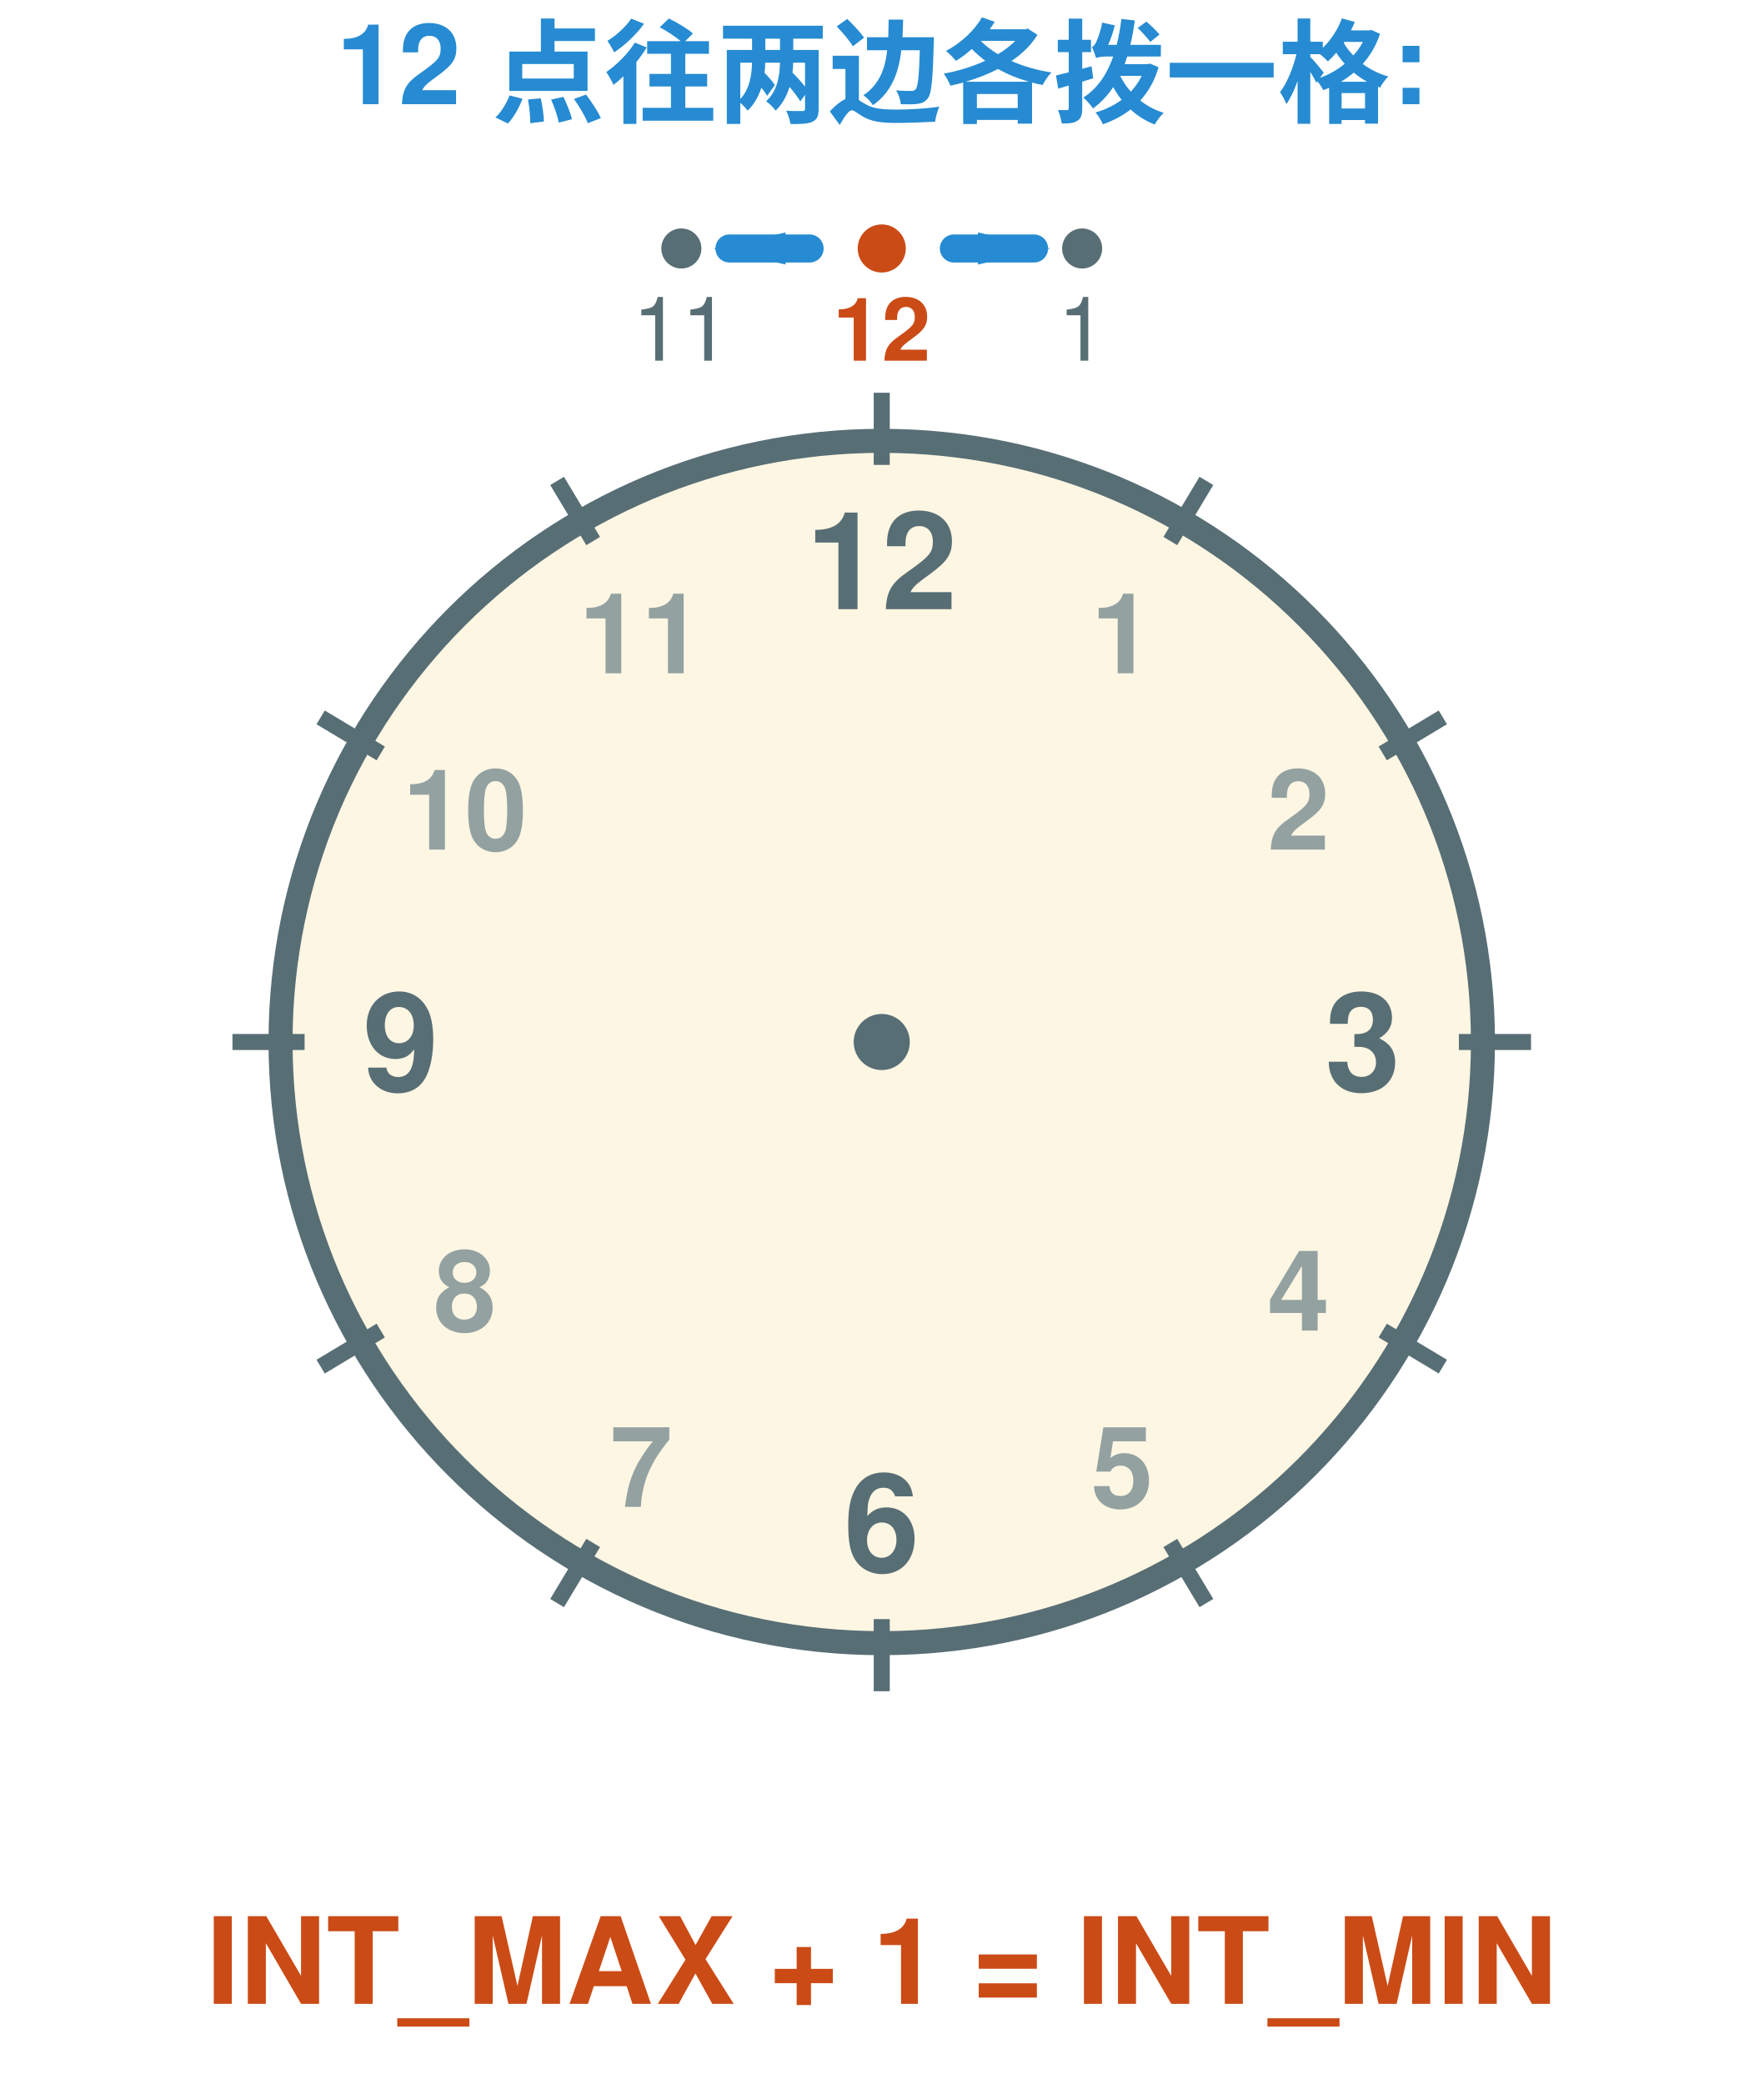
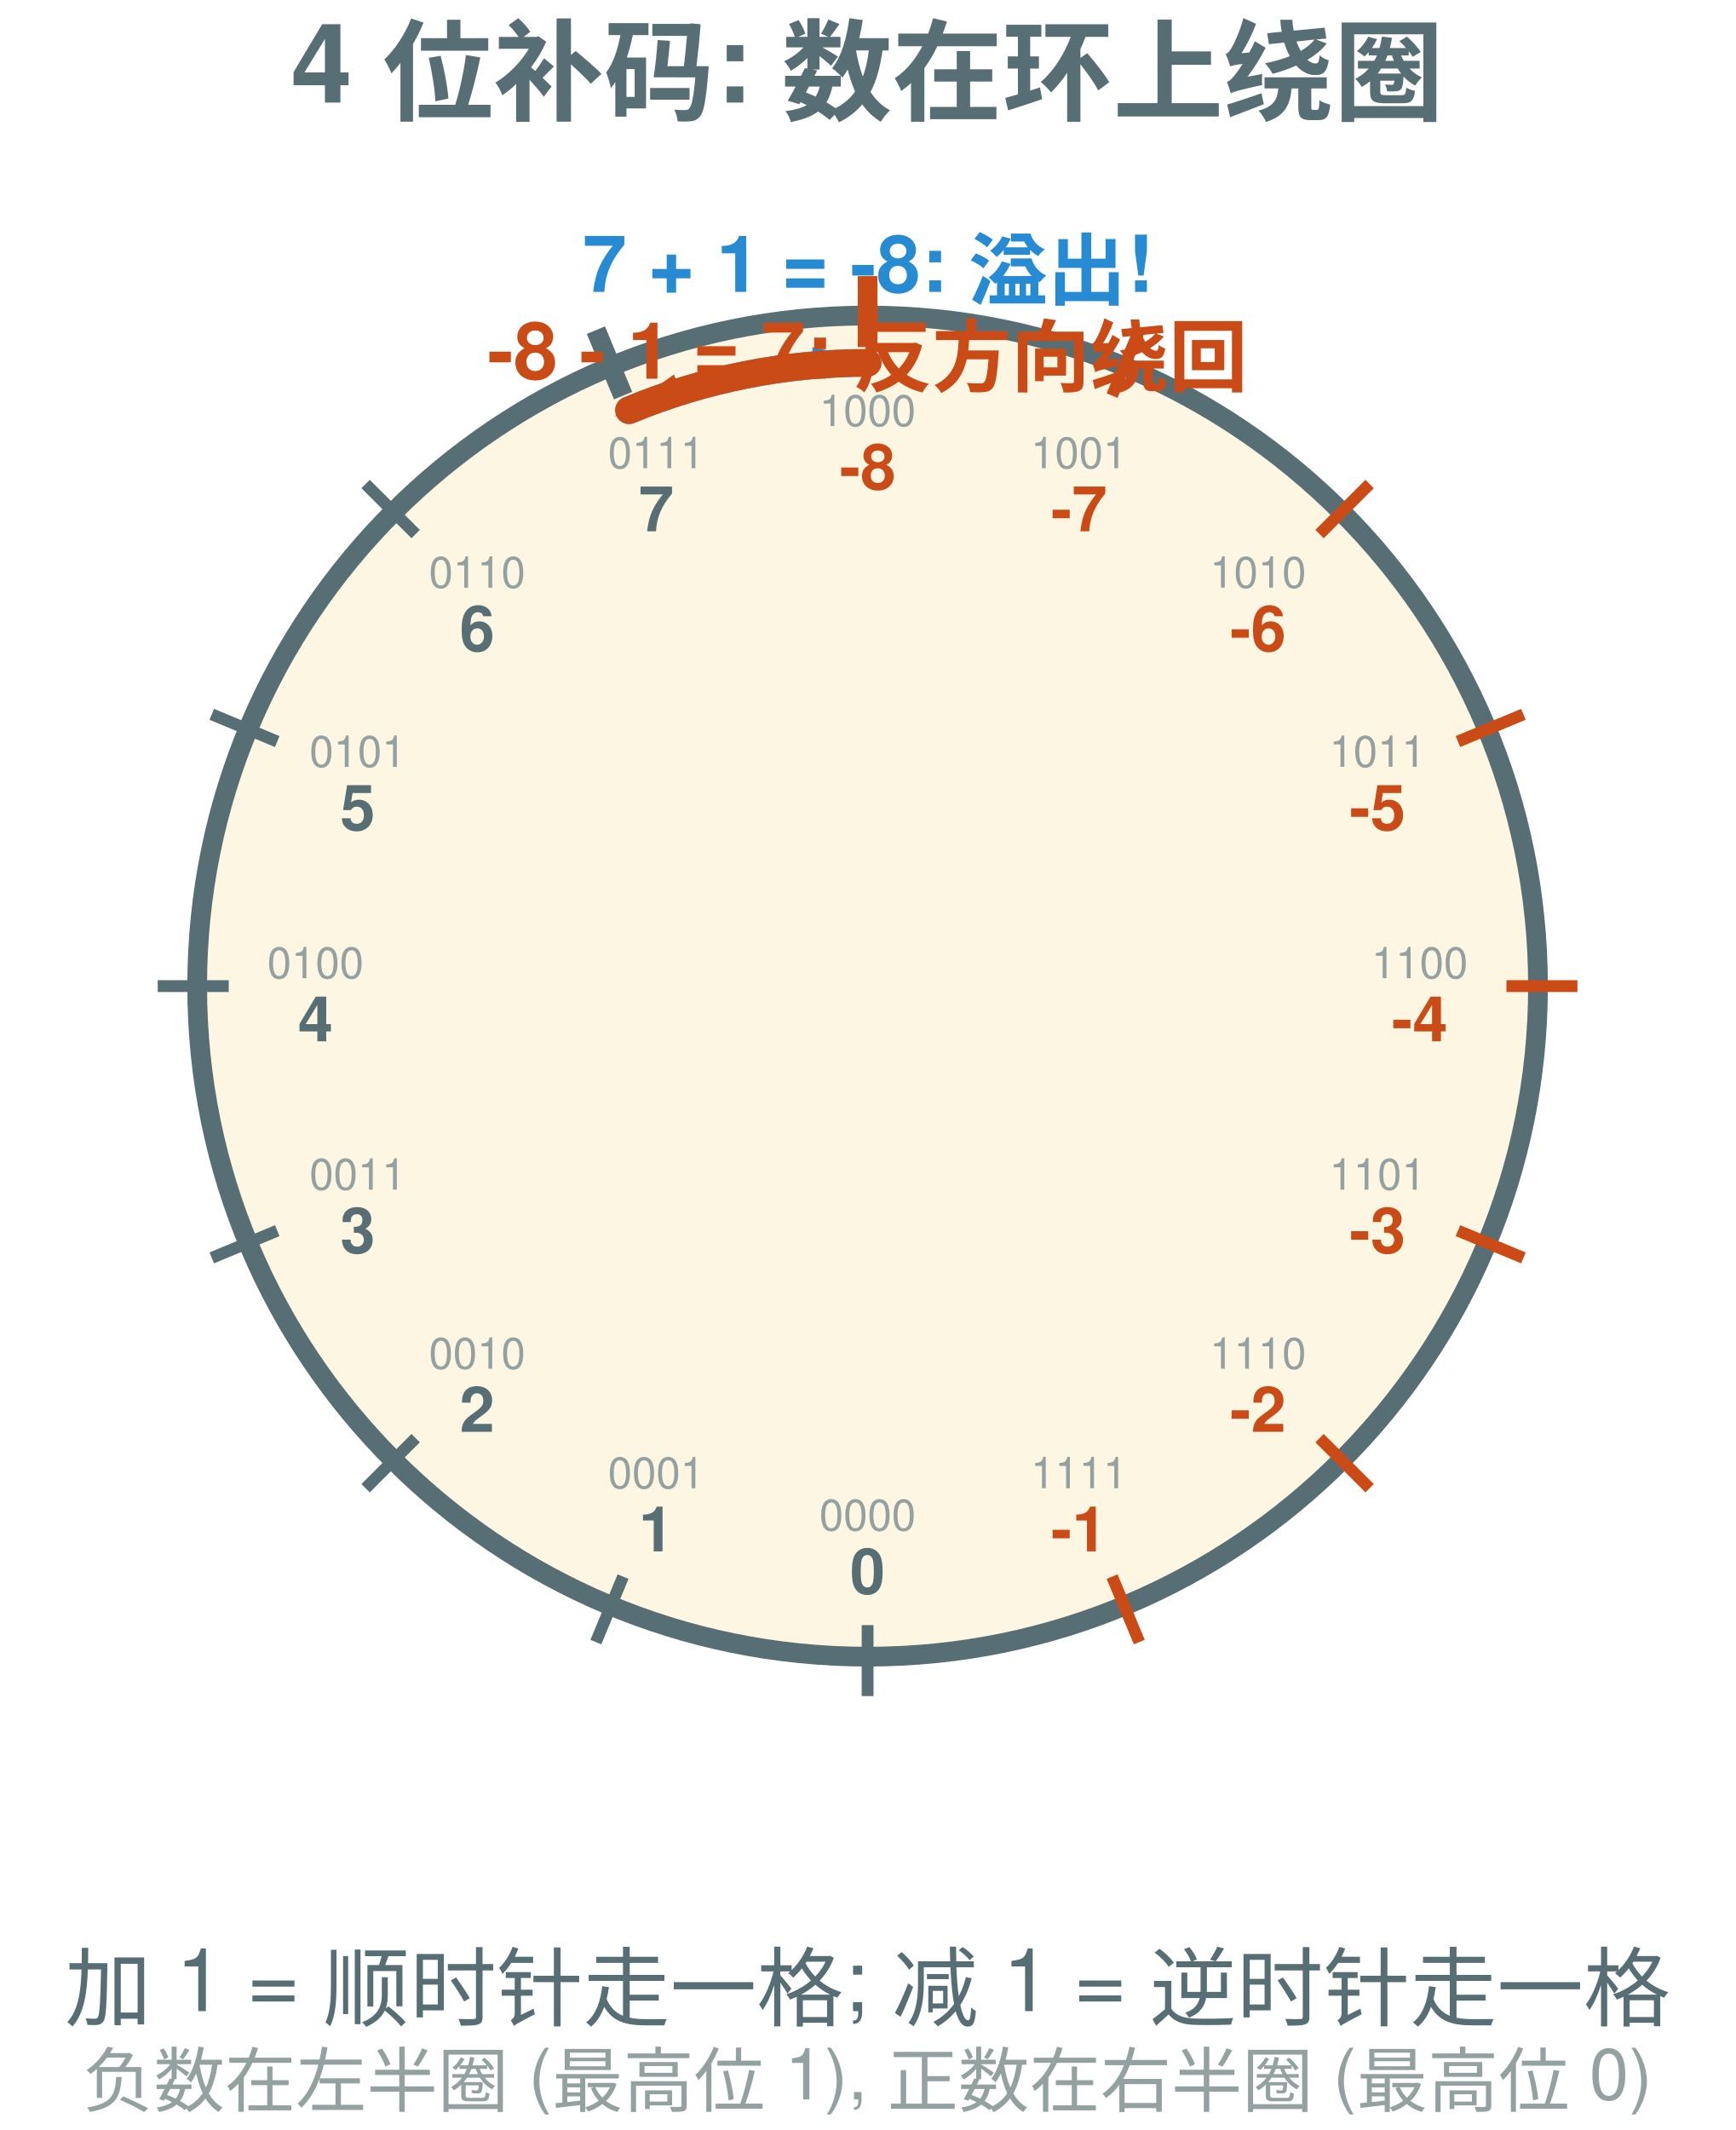
- <svg xmlns="http://www.w3.org/2000/svg" viewBox="0 0 440 520" font-family="Helvetica, Arial, sans-serif">
-   <text x="220" y="26" fill="#268bd2" font-size="28" text-anchor="middle" font-weight="bold">12 点往两边各拨一格:</text>
-   <circle cx="170" cy="62" r="5" fill="#586e75" />
-   <circle cx="220" cy="62" r="6" fill="#cb4b16" />
-   <circle cx="270" cy="62" r="5" fill="#586e75" />
-   <text x="170" y="90" fill="#586e75" font-size="22" text-anchor="middle">11</text>
-   <text x="220" y="90" fill="#cb4b16" font-size="22" text-anchor="middle" font-weight="bold">12</text>
-   <text x="270" y="90" fill="#586e75" font-size="22" text-anchor="middle">1</text>
+ <svg xmlns="http://www.w3.org/2000/svg" viewBox="0 0 440 540" font-family="Helvetica, Arial, sans-serif">
+   <text x="220" y="26" fill="#586e75" font-size="28" text-anchor="middle" font-weight="bold">4 位补码: 数在环上绕圈</text>
+   <circle cx="220" cy="250" r="170" fill="#fdf6e3" stroke="#586e75" stroke-width="5" />
+   <g>
+     <line x1="220.0" y1="412.0" x2="220.0" y2="430.0" stroke="#586e75" stroke-width="3" />
+     <line x1="158.0" y1="399.7" x2="151.1" y2="416.3" stroke="#586e75" stroke-width="3" />
+     <line x1="105.4" y1="364.6" x2="92.7" y2="377.3" stroke="#586e75" stroke-width="3" />
+     <line x1="70.3" y1="312.0" x2="53.7" y2="318.9" stroke="#586e75" stroke-width="3" />
+     <line x1="58.0" y1="250.0" x2="40.0" y2="250.0" stroke="#586e75" stroke-width="3" />
+     <line x1="70.3" y1="188.0" x2="53.7" y2="181.1" stroke="#586e75" stroke-width="3" />
+     <line x1="105.4" y1="135.4" x2="92.7" y2="122.7" stroke="#586e75" stroke-width="3" />
+     <line x1="158.0" y1="100.3" x2="151.1" y2="83.7" stroke="#586e75" stroke-width="5" />
+     <line x1="220.0" y1="88.0" x2="220.0" y2="70.0" stroke="#cb4b16" stroke-width="5" />
+     <line x1="282.0" y1="100.3" x2="288.9" y2="83.7" stroke="#cb4b16" stroke-width="3" />
+     <line x1="334.6" y1="135.4" x2="347.3" y2="122.7" stroke="#cb4b16" stroke-width="3" />
+     <line x1="369.7" y1="188.0" x2="386.3" y2="181.1" stroke="#cb4b16" stroke-width="3" />
+     <line x1="382.0" y1="250.0" x2="400.0" y2="250.0" stroke="#cb4b16" stroke-width="3" />
+     <line x1="369.7" y1="312.0" x2="386.3" y2="318.9" stroke="#cb4b16" stroke-width="3" />
+     <line x1="334.6" y1="364.6" x2="347.3" y2="377.3" stroke="#cb4b16" stroke-width="3" />
+     <line x1="282.0" y1="399.7" x2="288.9" y2="416.3" stroke="#cb4b16" stroke-width="3" />
+   </g>
+   <g>
+     <text x="220.0" y="404.0" fill="#586e75" font-size="16" text-anchor="middle" font-weight="bold">0</text>
+     <text x="166.4" y="393.3" fill="#586e75" font-size="16" text-anchor="middle" font-weight="bold">1</text>
+     <text x="121.0" y="363.0" fill="#586e75" font-size="16" text-anchor="middle" font-weight="bold">2</text>
+     <text x="90.7" y="317.6" fill="#586e75" font-size="16" text-anchor="middle" font-weight="bold">3</text>
+     <text x="80.0" y="264.0" fill="#586e75" font-size="16" text-anchor="middle" font-weight="bold">4</text>
+     <text x="90.7" y="210.4" fill="#586e75" font-size="16" text-anchor="middle" font-weight="bold">5</text>
+     <text x="121.0" y="165.0" fill="#586e75" font-size="16" text-anchor="middle" font-weight="bold">6</text>
+     <text x="166.4" y="134.7" fill="#586e75" font-size="16" text-anchor="middle" font-weight="bold">7</text>
+     <text x="220.0" y="124.0" fill="#cb4b16" font-size="16" text-anchor="middle" font-weight="bold">-8</text>
+     <text x="273.6" y="134.7" fill="#cb4b16" font-size="16" text-anchor="middle" font-weight="bold">-7</text>
+     <text x="319.0" y="165.0" fill="#cb4b16" font-size="16" text-anchor="middle" font-weight="bold">-6</text>
+     <text x="349.3" y="210.4" fill="#cb4b16" font-size="16" text-anchor="middle" font-weight="bold">-5</text>
+     <text x="360.0" y="264.0" fill="#cb4b16" font-size="16" text-anchor="middle" font-weight="bold">-4</text>
+     <text x="349.3" y="317.6" fill="#cb4b16" font-size="16" text-anchor="middle" font-weight="bold">-3</text>
+     <text x="319.0" y="363.0" fill="#cb4b16" font-size="16" text-anchor="middle" font-weight="bold">-2</text>
+     <text x="273.6" y="393.3" fill="#cb4b16" font-size="16" text-anchor="middle" font-weight="bold">-1</text>
+     <text x="220.0" y="388.0" fill="#93a1a1" font-size="11" text-anchor="middle">0000</text>
+     <text x="166.4" y="377.3" fill="#93a1a1" font-size="11" text-anchor="middle">0001</text>
+     <text x="121.0" y="347.0" fill="#93a1a1" font-size="11" text-anchor="middle">0010</text>
+     <text x="90.7" y="301.6" fill="#93a1a1" font-size="11" text-anchor="middle">0011</text>
+     <text x="80.0" y="248.0" fill="#93a1a1" font-size="11" text-anchor="middle">0100</text>
+     <text x="90.7" y="194.4" fill="#93a1a1" font-size="11" text-anchor="middle">0101</text>
+     <text x="121.0" y="149.0" fill="#93a1a1" font-size="11" text-anchor="middle">0110</text>
+     <text x="166.4" y="118.7" fill="#93a1a1" font-size="11" text-anchor="middle">0111</text>
+     <text x="220.0" y="108.0" fill="#93a1a1" font-size="11" text-anchor="middle">1000</text>
+     <text x="273.6" y="118.7" fill="#93a1a1" font-size="11" text-anchor="middle">1001</text>
+     <text x="319.0" y="149.0" fill="#93a1a1" font-size="11" text-anchor="middle">1010</text>
+     <text x="349.3" y="194.4" fill="#93a1a1" font-size="11" text-anchor="middle">1011</text>
+     <text x="360.0" y="248.0" fill="#93a1a1" font-size="11" text-anchor="middle">1100</text>
+     <text x="349.3" y="301.6" fill="#93a1a1" font-size="11" text-anchor="middle">1101</text>
+     <text x="319.0" y="347.0" fill="#93a1a1" font-size="11" text-anchor="middle">1110</text>
+     <text x="273.6" y="377.3" fill="#93a1a1" font-size="11" text-anchor="middle">1111</text>
+   </g>
  <defs>
-     <marker id="arrow" markerWidth="18" markerHeight="18" refX="14" refY="4" orient="auto" markerUnits="userSpaceOnUse">
+     <marker id="arrB" markerWidth="18" markerHeight="18" refX="14" refY="4" orient="auto" markerUnits="userSpaceOnUse">
      <path d="M 0 0 L 18 4 L 0 8 Z" fill="#268bd2" />
    </marker>
+     <marker id="arrR" markerWidth="18" markerHeight="18" refX="14" refY="4" orient="auto" markerUnits="userSpaceOnUse">
+       <path d="M 0 0 L 18 4 L 0 8 Z" fill="#cb4b16" />
+     </marker>
  </defs>
-   <line x1="238" y1="62" x2="258" y2="62" stroke="#268bd2" stroke-width="7" stroke-linecap="round" marker-end="url(#arrow)" />
-   <line x1="202" y1="62" x2="182" y2="62" stroke="#268bd2" stroke-width="7" stroke-linecap="round" marker-end="url(#arrow)" />
-   <circle cx="220" cy="260" r="150" fill="#fdf6e3" stroke="#586e75" stroke-width="6" />
-   <circle cx="220" cy="260" r="7" fill="#586e75" />
-   <g stroke="#586e75" stroke-width="4">
-     <line x1="292" y1="135" x2="301" y2="120" />
-     <line x1="345" y1="188" x2="360" y2="179" />
-     <line x1="364" y1="260" x2="382" y2="260" />
-     <line x1="345" y1="332" x2="360" y2="341" />
-     <line x1="292" y1="385" x2="301" y2="400" />
-     <line x1="220" y1="404" x2="220" y2="422" />
-     <line x1="148" y1="385" x2="139" y2="400" />
-     <line x1="95" y1="332" x2="80" y2="341" />
-     <line x1="76" y1="260" x2="58" y2="260" />
-     <line x1="95" y1="188" x2="80" y2="179" />
-     <line x1="148" y1="135" x2="139" y2="120" />
-     <line x1="220" y1="116" x2="220" y2="98" />
-   </g>
-   <g font-size="34" text-anchor="middle" font-weight="bold">
-     <text x="220" y="152" fill="#586e75">12</text>
-     <text x="340" y="272" fill="#586e75">3</text>
-     <text x="220" y="392" fill="#586e75">6</text>
-     <text x="100" y="272" fill="#586e75">9</text>
-   </g>
-   <g font-size="28" text-anchor="middle" font-weight="bold">
-     <text x="280" y="168" fill="#93a1a1">1</text>
-     <text x="324" y="212" fill="#93a1a1">2</text>
-     <text x="324" y="332" fill="#93a1a1">4</text>
-     <text x="280" y="376" fill="#93a1a1">5</text>
-     <text x="160" y="376" fill="#93a1a1">7</text>
-     <text x="116" y="332" fill="#93a1a1">8</text>
-     <text x="116" y="212" fill="#93a1a1">10</text>
-     <text x="160" y="168" fill="#93a1a1">11</text>
-   </g>
-   <text x="220" y="500" fill="#cb4b16" font-size="30" text-anchor="middle" font-weight="bold">INT_MAX + 1 = INT_MIN</text>
+   <path d="M 159.5 104.0 A 158 158 0 0 1 220.0 92.0" fill="none" stroke="#268bd2" stroke-width="7" stroke-linecap="round" marker-end="url(#arrB)" />
+   <path d="M 220.0 92.0 A 158 158 0 0 0 159.5 104.0" fill="none" stroke="#cb4b16" stroke-width="7" stroke-linecap="round" marker-end="url(#arrR)" />
+   <text x="220" y="74" fill="#268bd2" font-size="20" text-anchor="middle" font-weight="bold">7 + 1 = -8: 溢出!</text>
+   <text x="220" y="96" fill="#cb4b16" font-size="20" text-anchor="middle" font-weight="bold">-8 - 1 = 7: 反方向绕回</text>
+   <text x="220" y="512" fill="#586e75" font-size="22" text-anchor="middle">加 1 = 顺时针走一格; 减 1 = 逆时针走一格</text>
+   <text x="220" y="534" fill="#93a1a1" font-size="18" text-anchor="middle">负数在左半圈 (最高位 1), 正数在右半圈 (最高位 0)</text>
</svg>
